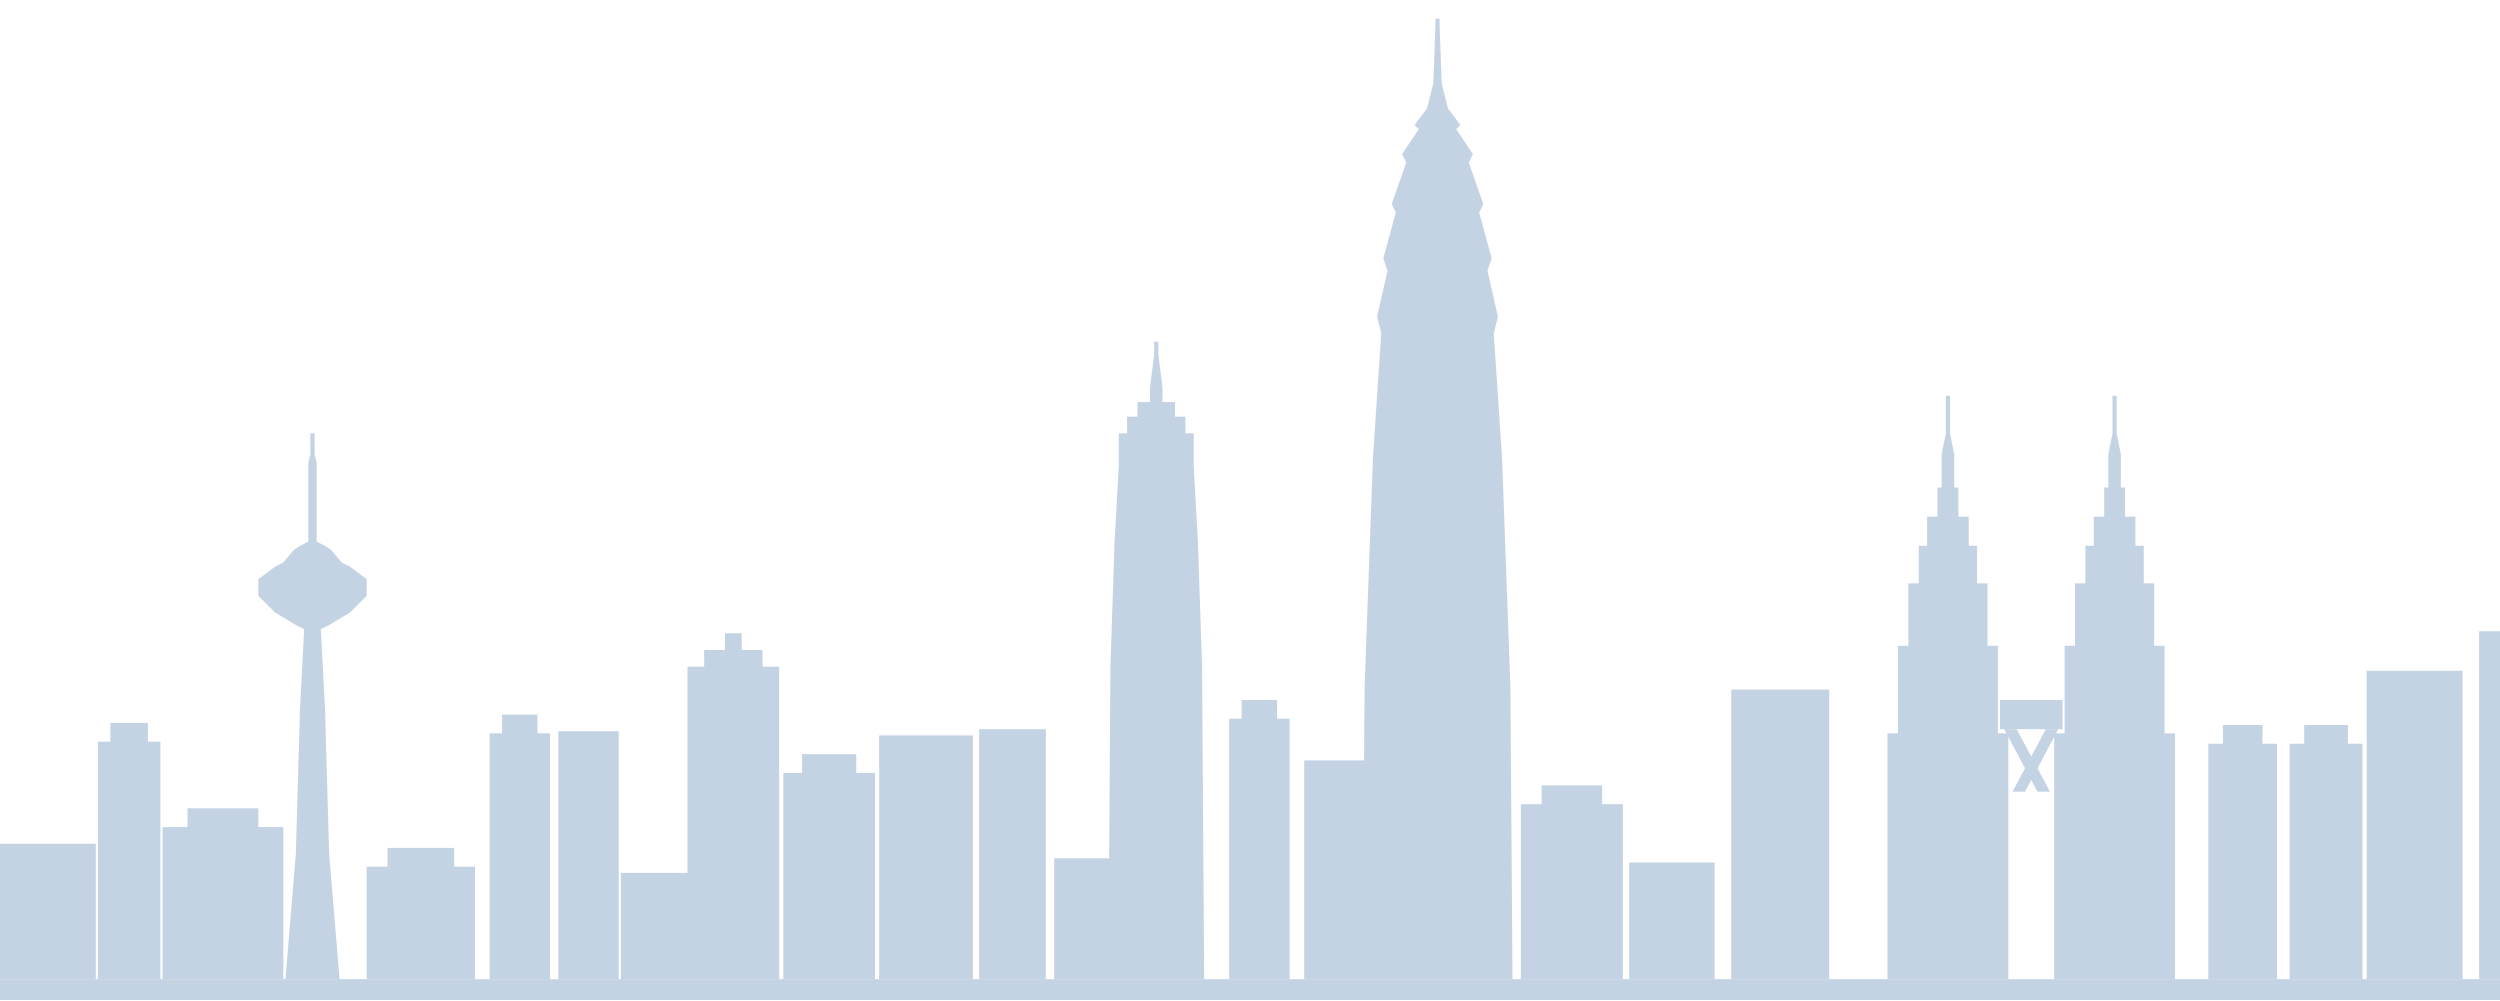
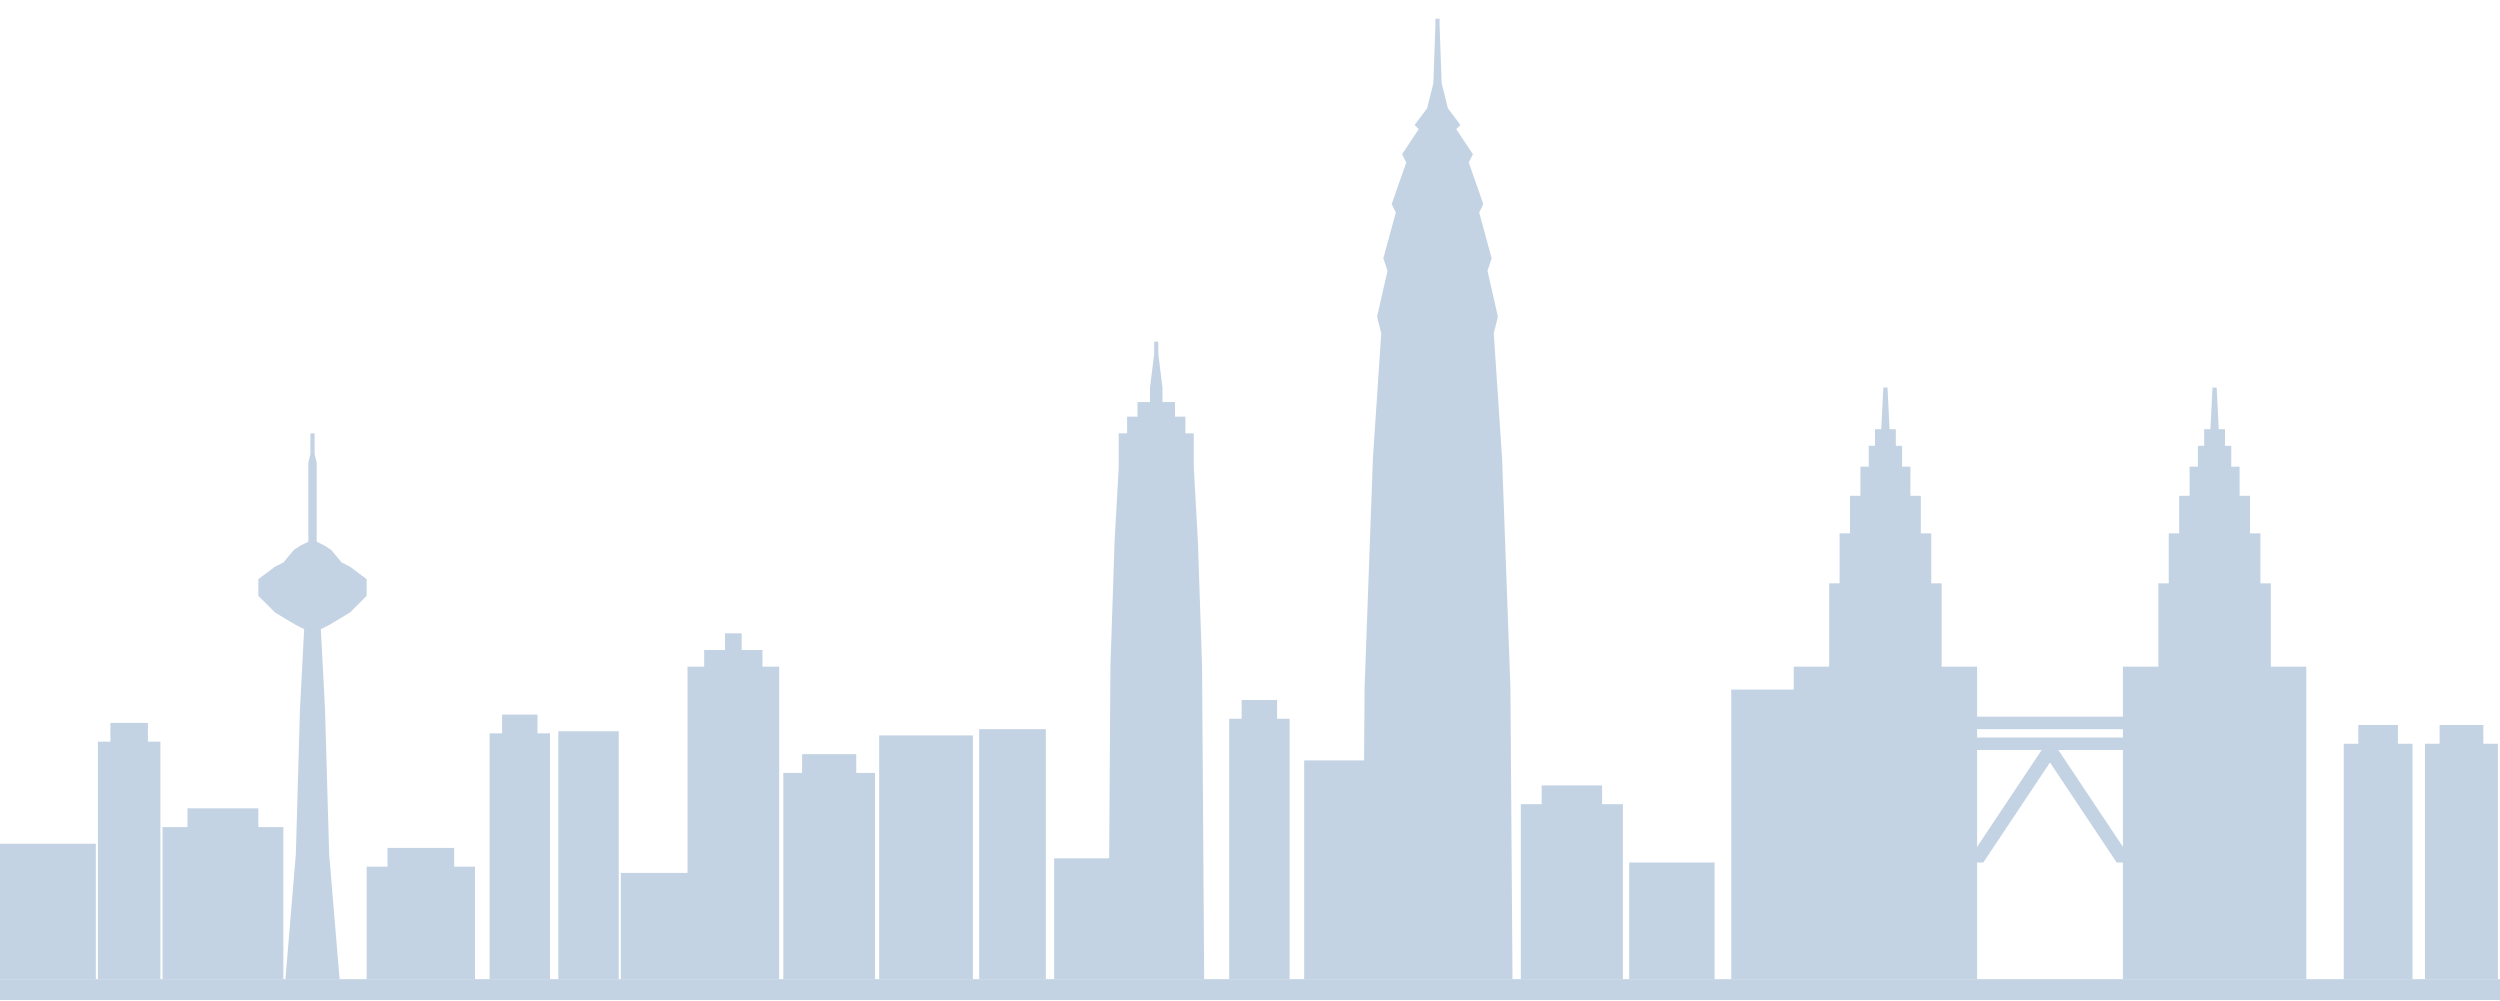
<svg xmlns="http://www.w3.org/2000/svg" viewBox="0 0 1200 480" preserveAspectRatio="xMidYMax meet">
  <g fill="#c3d3e4">
    <polygon points="726,470 725,330 721,220 717,160 719,152 714,130 716,124 710,102 712,98 705,78 707,74 699,62 701,60 695,52 692,40 691,12 691,9 689,9 689,12 688,40 685,52 679,60 681,62 673,74 675,78 668,98 670,102 664,124 666,130 661,152 663,160 659,220 655,330 654,470" />
    <polygon points="578,470 577,320 575,260 573,224 573,208 569,208 569,200 564,200 564,193 558,193 558,186 556,170 556,164 554,164 554,170 552,186 552,193 546,193 546,200 541,200 541,208 537,208 537,224 535,260 533,320 532,470" />
    <polygon points="163,470 158,410 156,340 154,302 158,300 168,294 176,286 176,278 168,272 164,270 159,264 156,262 152,260 152,222 151,218 151,208 149,208 149,218 148,222 148,260 144,262 141,264 136,270 132,272 124,278 124,286 132,294 142,300 146,302 144,340 142,410 137,470" />
-     <polygon points="964,470 964,352 959,352 959,310 954,310 954,280 949,280 949,262 945,262 945,248 940,248 940,234 938,234 938,218 936,208 936,190 934,190 934,208 932,218 932,234 930,234 930,248 925,248 925,262 921,262 921,280 916,280 916,310 911,310 911,352 906,352 906,470" />
-     <polygon points="1044,470 1044,352 1039,352 1039,310 1034,310 1034,280 1029,280 1029,262 1025,262 1025,248 1020,248 1020,234 1018,234 1018,218 1016,208 1016,190 1014,190 1014,208 1012,218 1012,234 1010,234 1010,248 1005,248 1005,262 1001,262 1001,280 996,280 996,310 991,310 991,352 986,352 986,470" />
-     <polygon points="960,336 990,336 990,350 960,350" />
-     <polygon points="962,350 968,350 984,380 978,380" />
-     <polygon points="988,350 982,350 966,380 972,380" />
+     <polygon points="949,470 949,320 932,320 932,280 927,280 927,256 922,256 922,238 917,238 917,224 913,224 913,214 910,214 910,206 907,206 906,186 904,186 903,206 900,206 900,214 897,214 897,224 893,224 893,238 888,238 888,256 883,256 883,280 878,280 878,320 861,320 861,470" />
+     <polygon points="1107,470 1107,320 1090,320 1090,280 1085,280 1085,256 1080,256 1080,238 1075,238 1075,224 1071,224 1071,214 1068,214 1068,206 1065,206 1064,186 1062,186 1061,206 1058,206 1058,214 1055,214 1055,224 1051,224 1051,238 1046,238 1046,256 1041,256 1041,280 1036,280 1036,320 1019,320 1019,470" />
+     <polygon points="946,344 1022,344 1022,350 946,350" />
+     <polygon points="946,354 1022,354 1022,360 946,360" />
+     <polygon points="980,360 988,360 952,414 944,414" />
+     <polygon points="980,360 988,360 1024,414 1016,414" />
    <polygon points="330,470 330,320 338,320 338,312 348,312 348,304 356,304 356,312 366,312 366,320 374,320 374,470" />
    <polygon points="0,470 0,405 46,405 46,470" />
    <polygon points="47,470 47,356 53,356 53,347 71,347 71,356 77,356 77,470" />
    <polygon points="78,470 78,397 90,397 90,388 124,388 124,397 136,397 136,470" />
    <polygon points="176,470 176,416 186,416 186,407 218,407 218,416 228,416 228,470" />
    <polygon points="235,470 235,352 241,352 241,343 258,343 258,352 264,352 264,470" />
    <polygon points="268,470 268,351 297,351 297,470" />
    <polygon points="298,470 298,419 338,419 338,470" />
    <polygon points="376,470 376,371 385,371 385,362 411,362 411,371 420,371 420,470" />
    <polygon points="422,470 422,353 467,353 467,470" />
    <polygon points="470,470 470,350 502,350 502,470" />
    <polygon points="506,470 506,412 555,412 555,470" />
    <polygon points="590,470 590,345 596,345 596,336 613,336 613,345 619,345 619,470" />
    <polygon points="626,470 626,365 672,365 672,470" />
    <polygon points="730,470 730,386 740,386 740,377 769,377 769,386 779,386 779,470" />
    <polygon points="782,470 782,414 823,414 823,470" />
    <polygon points="831,470 831,331 878,331 878,470" />
-     <polygon points="1060,470 1060,357 1067,357 1067,348 1086,348 1086,357 1093,357 1093,470" />
-     <polygon points="1099,470 1099,357 1106,357 1106,348 1127,348 1127,357 1134,357 1134,470" />
-     <polygon points="1136,470 1136,322 1182,322 1182,470" />
-     <polygon points="1190,470 1190,303 1201,303 1201,294 1234,294 1234,303 1245,303 1245,470" />
+     <polygon points="1125,470 1125,357 1132,357 1132,348 1151,348 1151,357 1158,357 1158,470" />
+     <polygon points="1164,470 1164,357 1171,357 1171,348 1192,348 1192,357 1199,357 1199,470" />
    <rect x="0" y="470" width="1200" height="10" />
  </g>
</svg>
